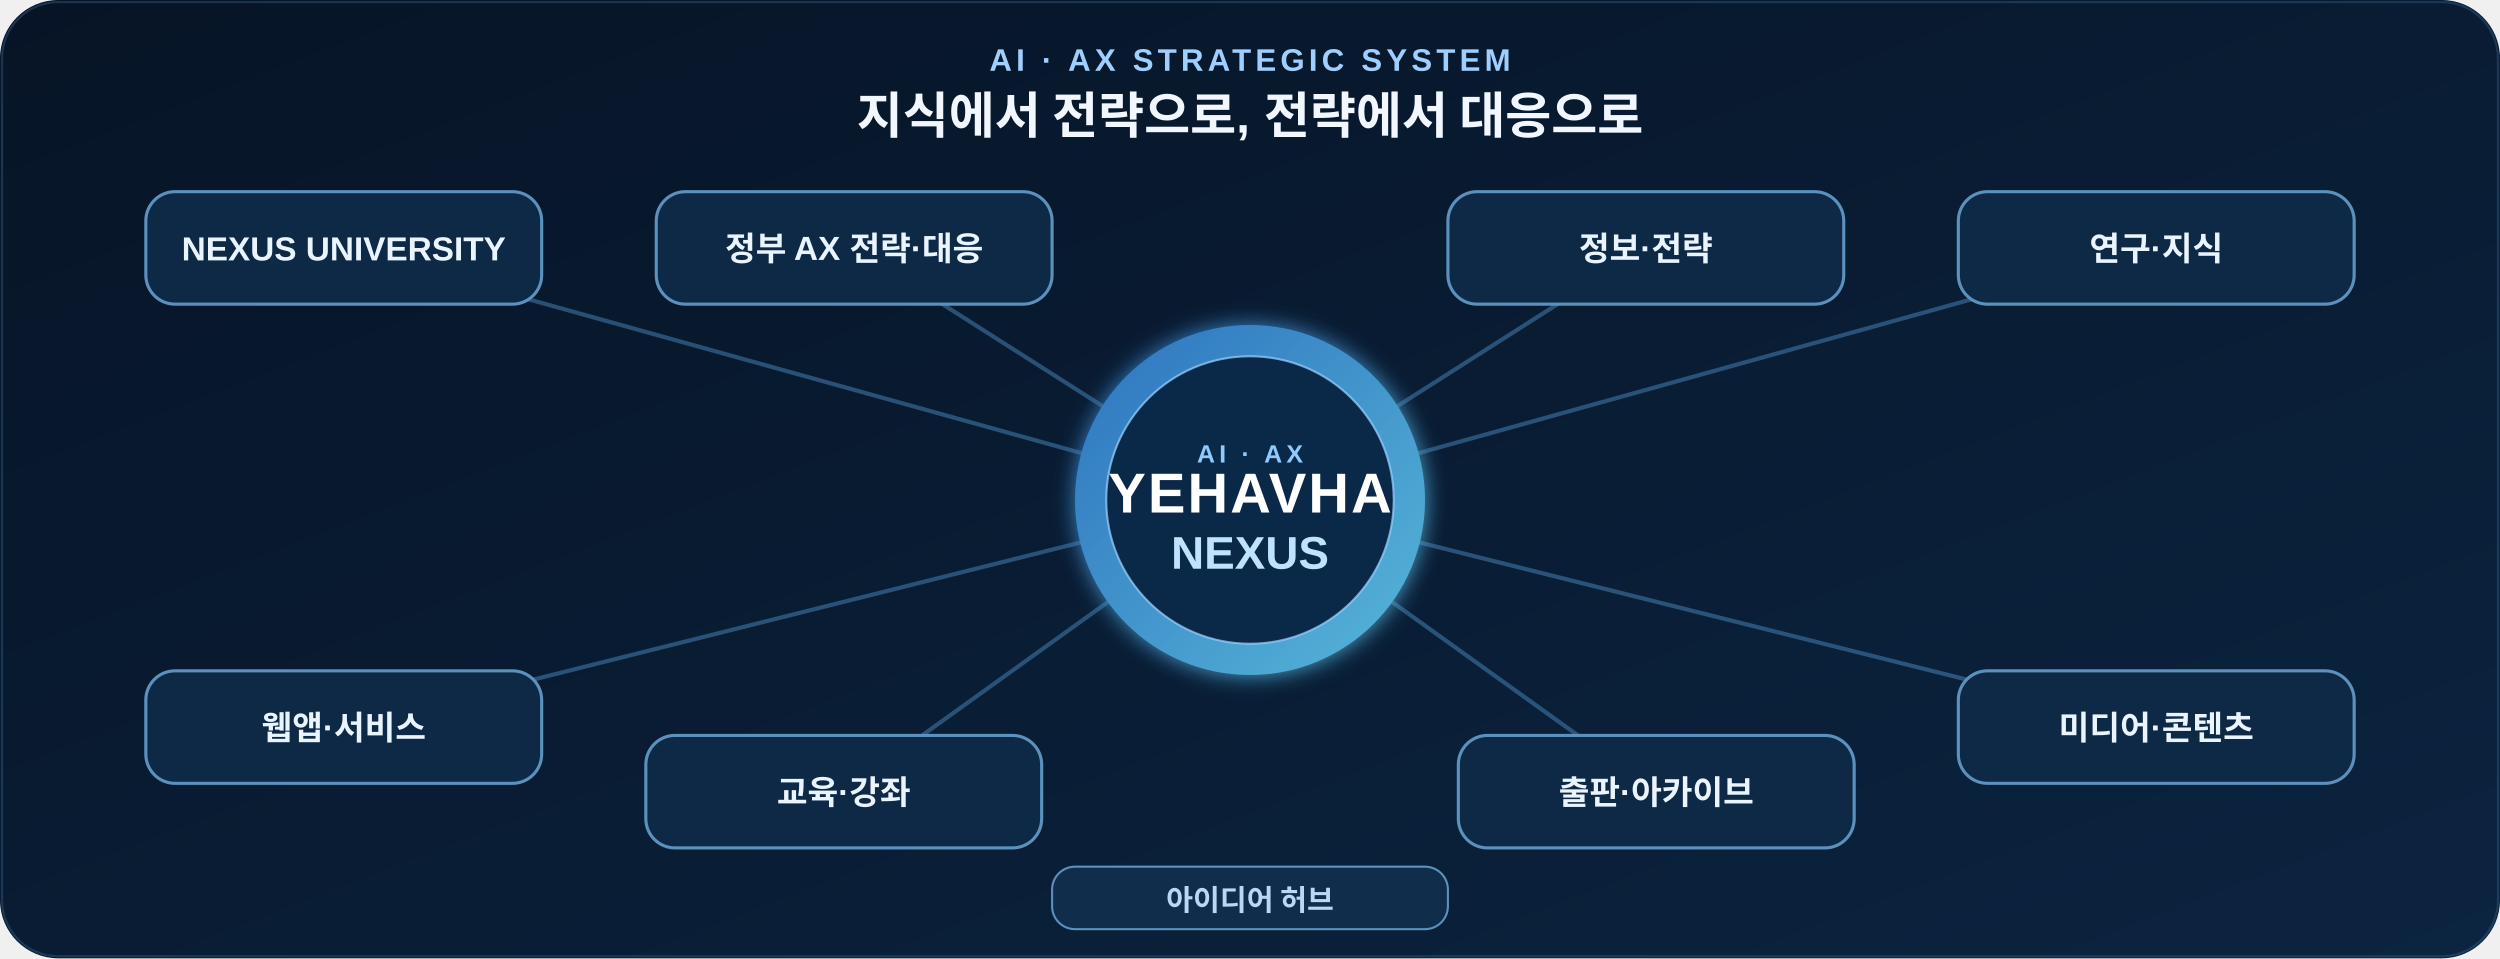
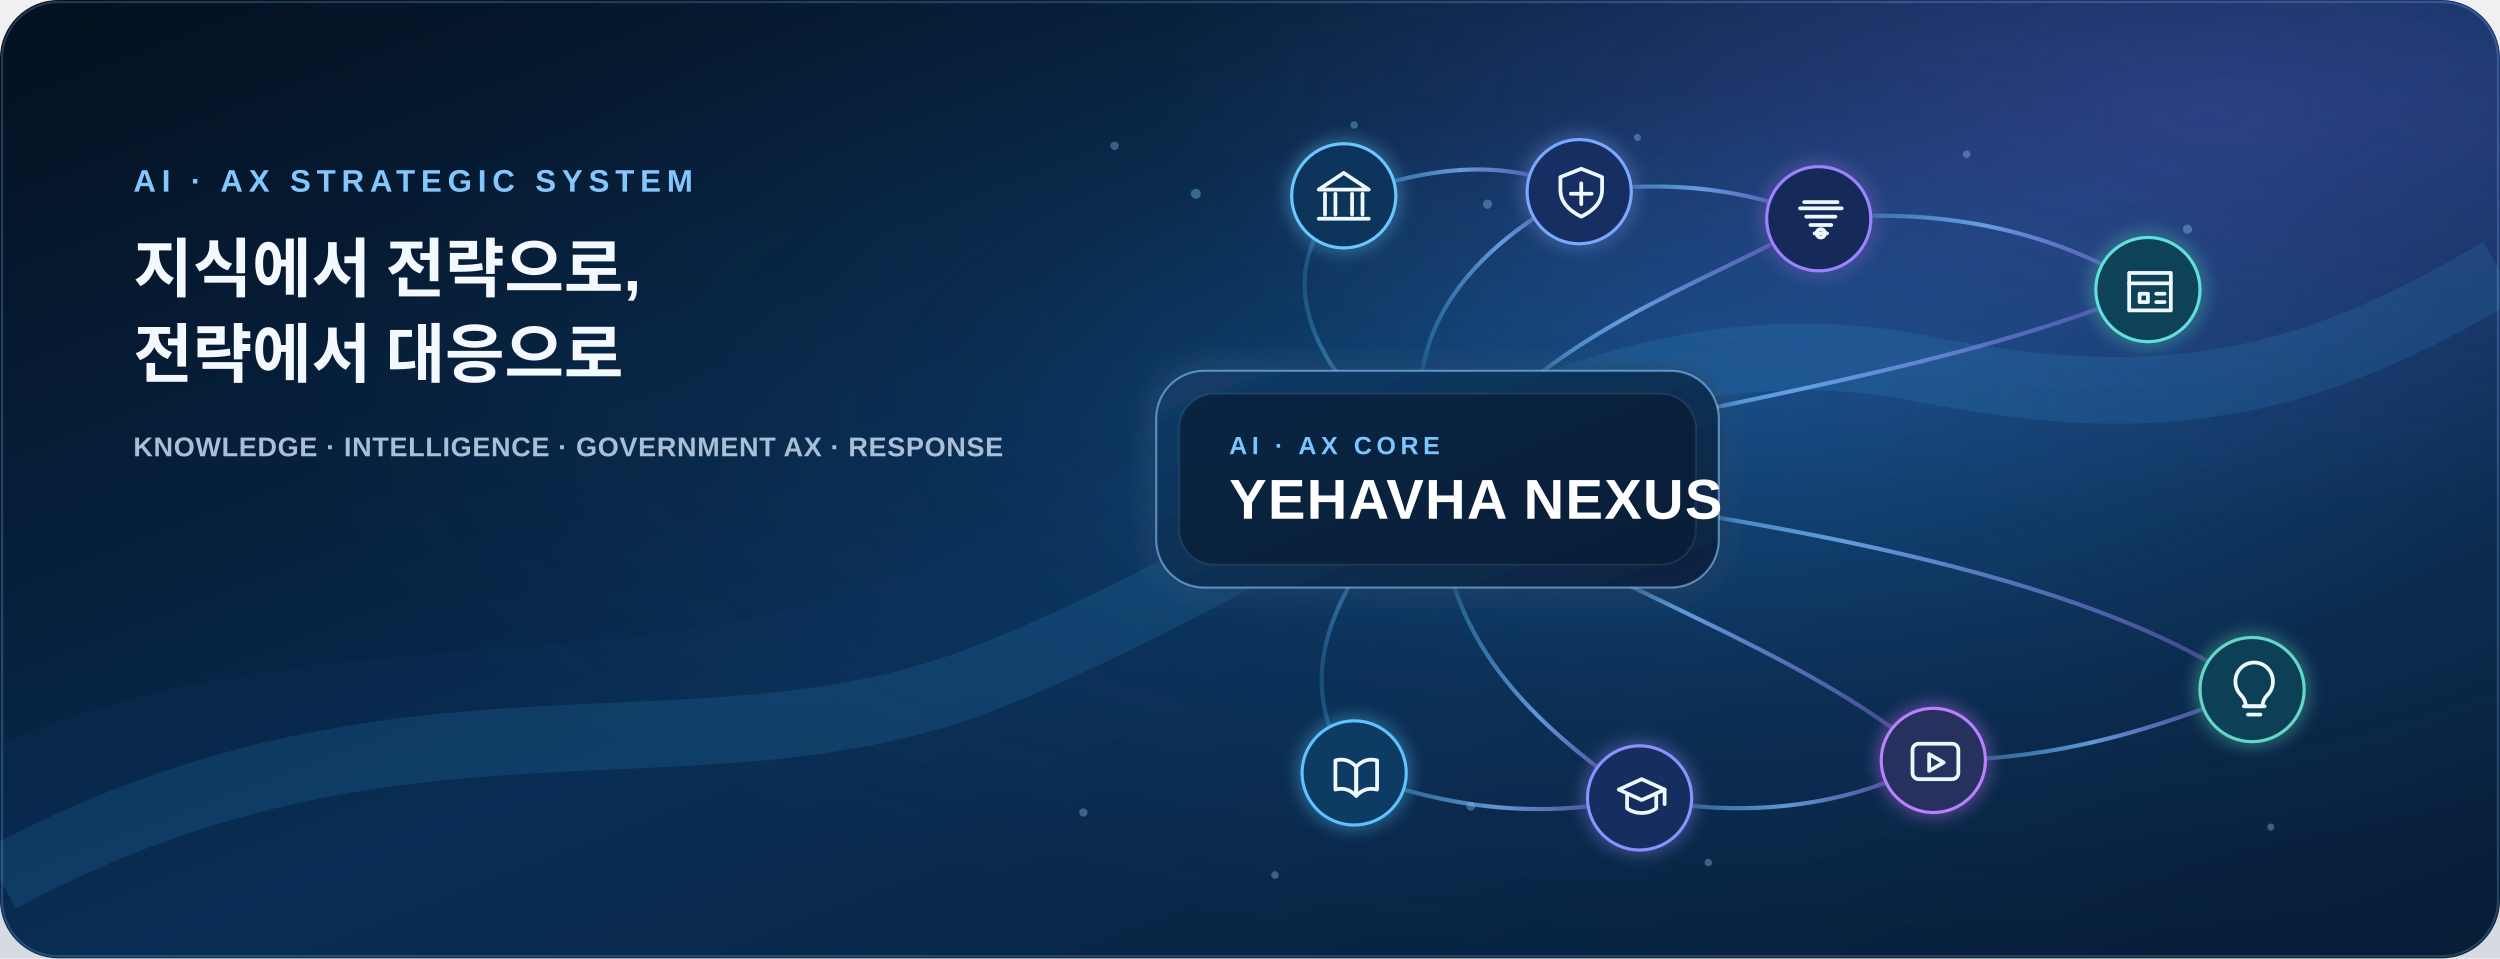
<svg xmlns="http://www.w3.org/2000/svg" viewBox="0 0 1200 460" role="img" aria-labelledby="title desc">
  <defs>
    <linearGradient id="bg" x1="0" y1="0" x2="1" y2="1">
-       <stop offset="0" stop-color="#071426" />
-       <stop offset="1" stop-color="#0b2440" />
+       <stop offset="0" stop-color="#04101f" />
+       <stop offset=".52" stop-color="#082b50" />
+       <stop offset="1" stop-color="#07182e" />
    </linearGradient>
+     <radialGradient id="blueGlow" cx="70%" cy="42%" r="58%">
+       <stop offset="0" stop-color="#2e8fe8" stop-opacity=".34" />
+       <stop offset=".55" stop-color="#2e8fe8" stop-opacity=".08" />
+       <stop offset="1" stop-color="#2e8fe8" stop-opacity="0" />
+     </radialGradient>
+     <radialGradient id="violetGlow" cx="88%" cy="12%" r="42%">
+       <stop offset="0" stop-color="#8c6cff" stop-opacity=".26" />
+       <stop offset="1" stop-color="#8c6cff" stop-opacity="0" />
+     </radialGradient>
    <linearGradient id="core" x1="0" y1="0" x2="1" y2="1">
-       <stop offset="0" stop-color="#2d73bf" />
-       <stop offset="1" stop-color="#57b7d8" />
+       <stop offset="0" stop-color="#123d69" stop-opacity=".96" />
+       <stop offset="1" stop-color="#0a223e" stop-opacity=".96" />
    </linearGradient>
-     <filter id="glow" x="-40%" y="-40%" width="180%" height="180%">
-       <feGaussianBlur stdDeviation="5" result="b" />
+     <linearGradient id="line" x1="0" y1="0" x2="1" y2="0">
+       <stop offset="0" stop-color="#5bc7ff" stop-opacity=".2" />
+       <stop offset=".5" stop-color="#7db8ff" stop-opacity=".76" />
+       <stop offset="1" stop-color="#a87bff" stop-opacity=".3" />
+     </linearGradient>
+     <filter id="softGlow" x="-80%" y="-80%" width="260%" height="260%">
+       <feGaussianBlur stdDeviation="7" result="b" />
+       <feMerge>
+         <feMergeNode in="b" />
+         <feMergeNode in="SourceGraphic" />
+       </feMerge>
+     </filter>
+     <filter id="nodeGlow" x="-100%" y="-100%" width="300%" height="300%">
+       <feGaussianBlur stdDeviation="4" result="b" />
      <feMerge>
        <feMergeNode in="b" />
        <feMergeNode in="SourceGraphic" />
      </feMerge>
    </filter>
  </defs>
  <rect width="1200" height="460" rx="28" fill="url(#bg)" />
-   <rect x="1" y="1" width="1198" height="458" rx="27" fill="none" stroke="#2f5d87" stroke-opacity=".45" />
-   <g font-family="Pretendard, 'Noto Sans KR', 'Apple SD Gothic Neo', Arial, sans-serif" text-anchor="middle">
-     <text x="600" y="34" fill="#9fcfff" font-size="15" font-weight="700" letter-spacing="2">AI · AX STRATEGIC SYSTEM</text>
-     <text x="600" y="64" fill="#f2f7ff" font-size="24" font-weight="800">지식에서 전략으로, 전략에서 대응으로</text>
+   <rect width="1200" height="460" rx="28" fill="url(#blueGlow)" />
+   <rect width="1200" height="460" rx="28" fill="url(#violetGlow)" />
+   <path d="M0 357C155 292 303 332 438 272S704 133 875 170s230 8 325-46v336H0Z" fill="#0d3f72" opacity=".12" />
+   <path d="M0 422c193-104 335-42 474-97 160-63 283-181 449-148 115 23 184 8 277-47" fill="none" stroke="#40b8ff" stroke-opacity=".12" stroke-width="32" />
+   <rect x="1" y="1" width="1198" height="458" rx="27" fill="none" stroke="#8dc8ff" stroke-opacity=".22" />
+   <g fill="#8fd3ff" opacity=".35">
+     <circle cx="535" cy="70" r="2" />
+     <circle cx="574" cy="93" r="2.4" />
+     <circle cx="650" cy="60" r="1.8" />
+     <circle cx="714" cy="98" r="2.2" />
+     <circle cx="786" cy="66" r="1.7" />
+     <circle cx="858" cy="104" r="2.3" />
+     <circle cx="944" cy="74" r="1.8" />
+     <circle cx="1050" cy="110" r="2.2" />
+     <circle cx="520" cy="390" r="2" />
+     <circle cx="612" cy="420" r="1.8" />
+     <circle cx="706" cy="387" r="2.1" />
+     <circle cx="820" cy="414" r="1.8" />
+     <circle cx="931" cy="380" r="2.2" />
+     <circle cx="1090" cy="397" r="1.7" />
  </g>
-   <g stroke="#5fa8e8" stroke-opacity=".38" stroke-width="2">
-     <line x1="600" y1="240" x2="165" y2="119" />
-     <line x1="600" y1="240" x2="410" y2="119" />
-     <line x1="600" y1="240" x2="790" y2="119" />
-     <line x1="600" y1="240" x2="1035" y2="119" />
-     <line x1="600" y1="240" x2="165" y2="349" />
-     <line x1="600" y1="240" x2="405" y2="380" />
-     <line x1="600" y1="240" x2="795" y2="380" />
-     <line x1="600" y1="240" x2="1035" y2="349" />
+   <g font-family="Pretendard, 'Noto Sans KR', 'Apple SD Gothic Neo', Arial, sans-serif" text-anchor="start">
+     <text x="64" y="92" fill="#83c7ff" font-size="15" font-weight="800" letter-spacing="2.8">AI · AX STRATEGIC SYSTEM</text>
+     <text x="64" y="140" fill="#f4f8ff" font-size="31" font-weight="850">지식에서 전략으로,</text>
+     <text x="64" y="181" fill="#f4f8ff" font-size="31" font-weight="850">전략에서 대응으로</text>
+     <text x="64" y="219" fill="#a9bfd8" font-size="13" font-weight="600" letter-spacing=".3">KNOWLEDGE · INTELLIGENCE · GOVERNMENT AX · RESPONSE</text>
  </g>
-   <g font-family="Pretendard, 'Noto Sans KR', 'Apple SD Gothic Neo', Arial, sans-serif" text-anchor="middle">
-     <circle cx="600" cy="240" r="84" fill="url(#core)" filter="url(#glow)" />
-     <circle cx="600" cy="240" r="69" fill="#0a2949" stroke="#9bd1ff" stroke-opacity=".72" />
-     <text x="600" y="222" fill="#8fcaff" font-size="12" font-weight="800" letter-spacing="2">AI · AX</text>
-     <text x="600" y="246" fill="#ffffff" font-size="27" font-weight="900" letter-spacing="1">YEHAVHA</text>
-     <text x="600" y="273" fill="#bfe3ff" font-size="22" font-weight="800">NEXUS</text>
-     <g fill="#0e2945" stroke="#5c91bd" stroke-width="1.5">
-       <rect x="70" y="92" width="190" height="54" rx="14" />
-       <rect x="315" y="92" width="190" height="54" rx="14" />
-       <rect x="695" y="92" width="190" height="54" rx="14" />
-       <rect x="940" y="92" width="190" height="54" rx="14" />
-       <rect x="70" y="322" width="190" height="54" rx="14" />
-       <rect x="310" y="353" width="190" height="54" rx="14" />
-       <rect x="700" y="353" width="190" height="54" rx="14" />
-       <rect x="940" y="322" width="190" height="54" rx="14" />
+   <g fill="none" stroke="url(#line)" stroke-width="2">
+     <path d="M690 229C627 177 608 134 645 94" />
+     <path d="M690 229C665 169 700 122 758 92" />
+     <path d="M690 229C743 158 814 139 873 105" />
+     <path d="M690 229C788 196 922 184 1031 139" />
+     <path d="M690 229C635 282 619 329 650 371" />
+     <path d="M690 229C690 302 728 342 787 383" />
+     <path d="M690 229C769 284 863 309 928 365" />
+     <path d="M690 229C840 248 1002 274 1081 331" />
+     <path d="M645 94C693 78 724 77 758 92" />
+     <path d="M758 92C803 86 839 91 873 105" />
+     <path d="M873 105C935 99 988 112 1031 139" />
+     <path d="M650 371C697 389 742 393 787 383" />
+     <path d="M787 383C840 394 891 386 928 365" />
+     <path d="M928 365C987 365 1035 350 1081 331" />
+   </g>
+   <g filter="url(#nodeGlow)">
+     <circle cx="645" cy="94" r="25" fill="#0b355b" stroke="#68c7ff" stroke-width="1.5" />
+     <circle cx="758" cy="92" r="25" fill="#122f62" stroke="#7aa8ff" stroke-width="1.5" />
+     <circle cx="873" cy="105" r="25" fill="#182c5a" stroke="#9a83ff" stroke-width="1.5" />
+     <circle cx="1031" cy="139" r="25" fill="#0d4258" stroke="#62dfdc" stroke-width="1.5" />
+     <circle cx="650" cy="371" r="25" fill="#0f3b63" stroke="#5bc3ff" stroke-width="1.5" />
+     <circle cx="787" cy="383" r="25" fill="#142e5e" stroke="#8b91ff" stroke-width="1.5" />
+     <circle cx="928" cy="365" r="25" fill="#27305d" stroke="#ba80ff" stroke-width="1.5" />
+     <circle cx="1081" cy="331" r="25" fill="#0d4056" stroke="#64d7c8" stroke-width="1.5" />
+   </g>
+   <g fill="none" stroke="#eef8ff" stroke-width="1.8" stroke-linecap="round" stroke-linejoin="round">
+     <g transform="translate(632 81)">
+       <path d="M1 10h24L13 2 1 10Z" />
+       <path d="M4 12v10M9 12v10M17 12v10M22 12v10M1 24h24" />
    </g>
-     <g fill="#eaf4ff" font-size="16" font-weight="800">
-       <text x="165" y="125">NEXUS UNIVERSITY</text>
-       <text x="410" y="125">정부 AX 전략·대응</text>
-       <text x="790" y="125">정보·전략</text>
-       <text x="1035" y="125">연구·지식</text>
-       <text x="165" y="355">웹앱·서비스</text>
-       <text x="405" y="386">교육·강좌</text>
-       <text x="795" y="386">출판·아카이브</text>
-       <text x="1035" y="355">미디어·콘텐츠</text>
+     <g transform="translate(746 80)">
+       <path d="M13 1 23 5v6c0 6-4 10-10 13C7 21 3 17 3 11V5l10-4Z" />
+       <path d="M8 13h10M13 8v10" />
    </g>
-     <rect x="505" y="416" width="190" height="30" rx="11" fill="#102e4c" stroke="#5c91bd" />
-     <text x="600" y="437" fill="#b9d8f5" font-size="14" font-weight="800">아이디어 허브</text>
+     <g transform="translate(861 93)">
+       <path d="M3 7h20M5 4h16M6 11h14M8 15h10M10 19h6" />
+       <circle cx="13" cy="19" r="2" />
+     </g>
+     <g transform="translate(1019 127)">
+       <path d="M3 4h20v18H3z" />
+       <path d="M3 9h20M8 14h4v4H8zM16 14h4M16 18h4" />
+     </g>
+     <g transform="translate(638 359)">
+       <path d="M3 6c4-1 7 0 10 3v14c-3-3-6-4-10-3V6Z" />
+       <path d="M23 6c-4-1-7 0-10 3v14c3-3 6-4 10-3V6Z" />
+     </g>
+     <g transform="translate(775 371)">
+       <path d="m2 8 11-5 11 5-11 5L2 8Z" />
+       <path d="M6 11v6c4 3 10 3 14 0v-6M24 8v7" />
+     </g>
+     <g transform="translate(916 353)">
+       <rect x="2" y="4" width="22" height="17" rx="3" />
+       <path d="m10 9 7 4-7 4V9Z" />
+     </g>
+     <g transform="translate(1069 319)">
+       <path d="M8 20h10M10 24h6" />
+       <path d="M7 15c-2-2-3-4-3-7a9 9 0 1 1 18 0c0 3-1 5-3 7-1 1-2 3-2 5H9c0-2-1-4-2-5Z" />
+     </g>
+   </g>
+   <g font-family="Pretendard, 'Noto Sans KR', 'Apple SD Gothic Neo', Arial, sans-serif">
+     <rect x="555" y="178" width="270" height="104" rx="23" fill="url(#core)" stroke="#8dcaff" stroke-opacity=".55" filter="url(#softGlow)" />
+     <rect x="566" y="189" width="248" height="82" rx="17" fill="#081b32" fill-opacity=".66" stroke="#ffffff" stroke-opacity=".08" />
+     <text x="590" y="218" fill="#79c7ff" font-size="12" font-weight="800" letter-spacing="2.2">AI · AX CORE</text>
+     <text x="590" y="249" fill="#ffffff" font-size="27" font-weight="900" letter-spacing=".6">YEHAVHA NEXUS</text>
  </g>
</svg>
